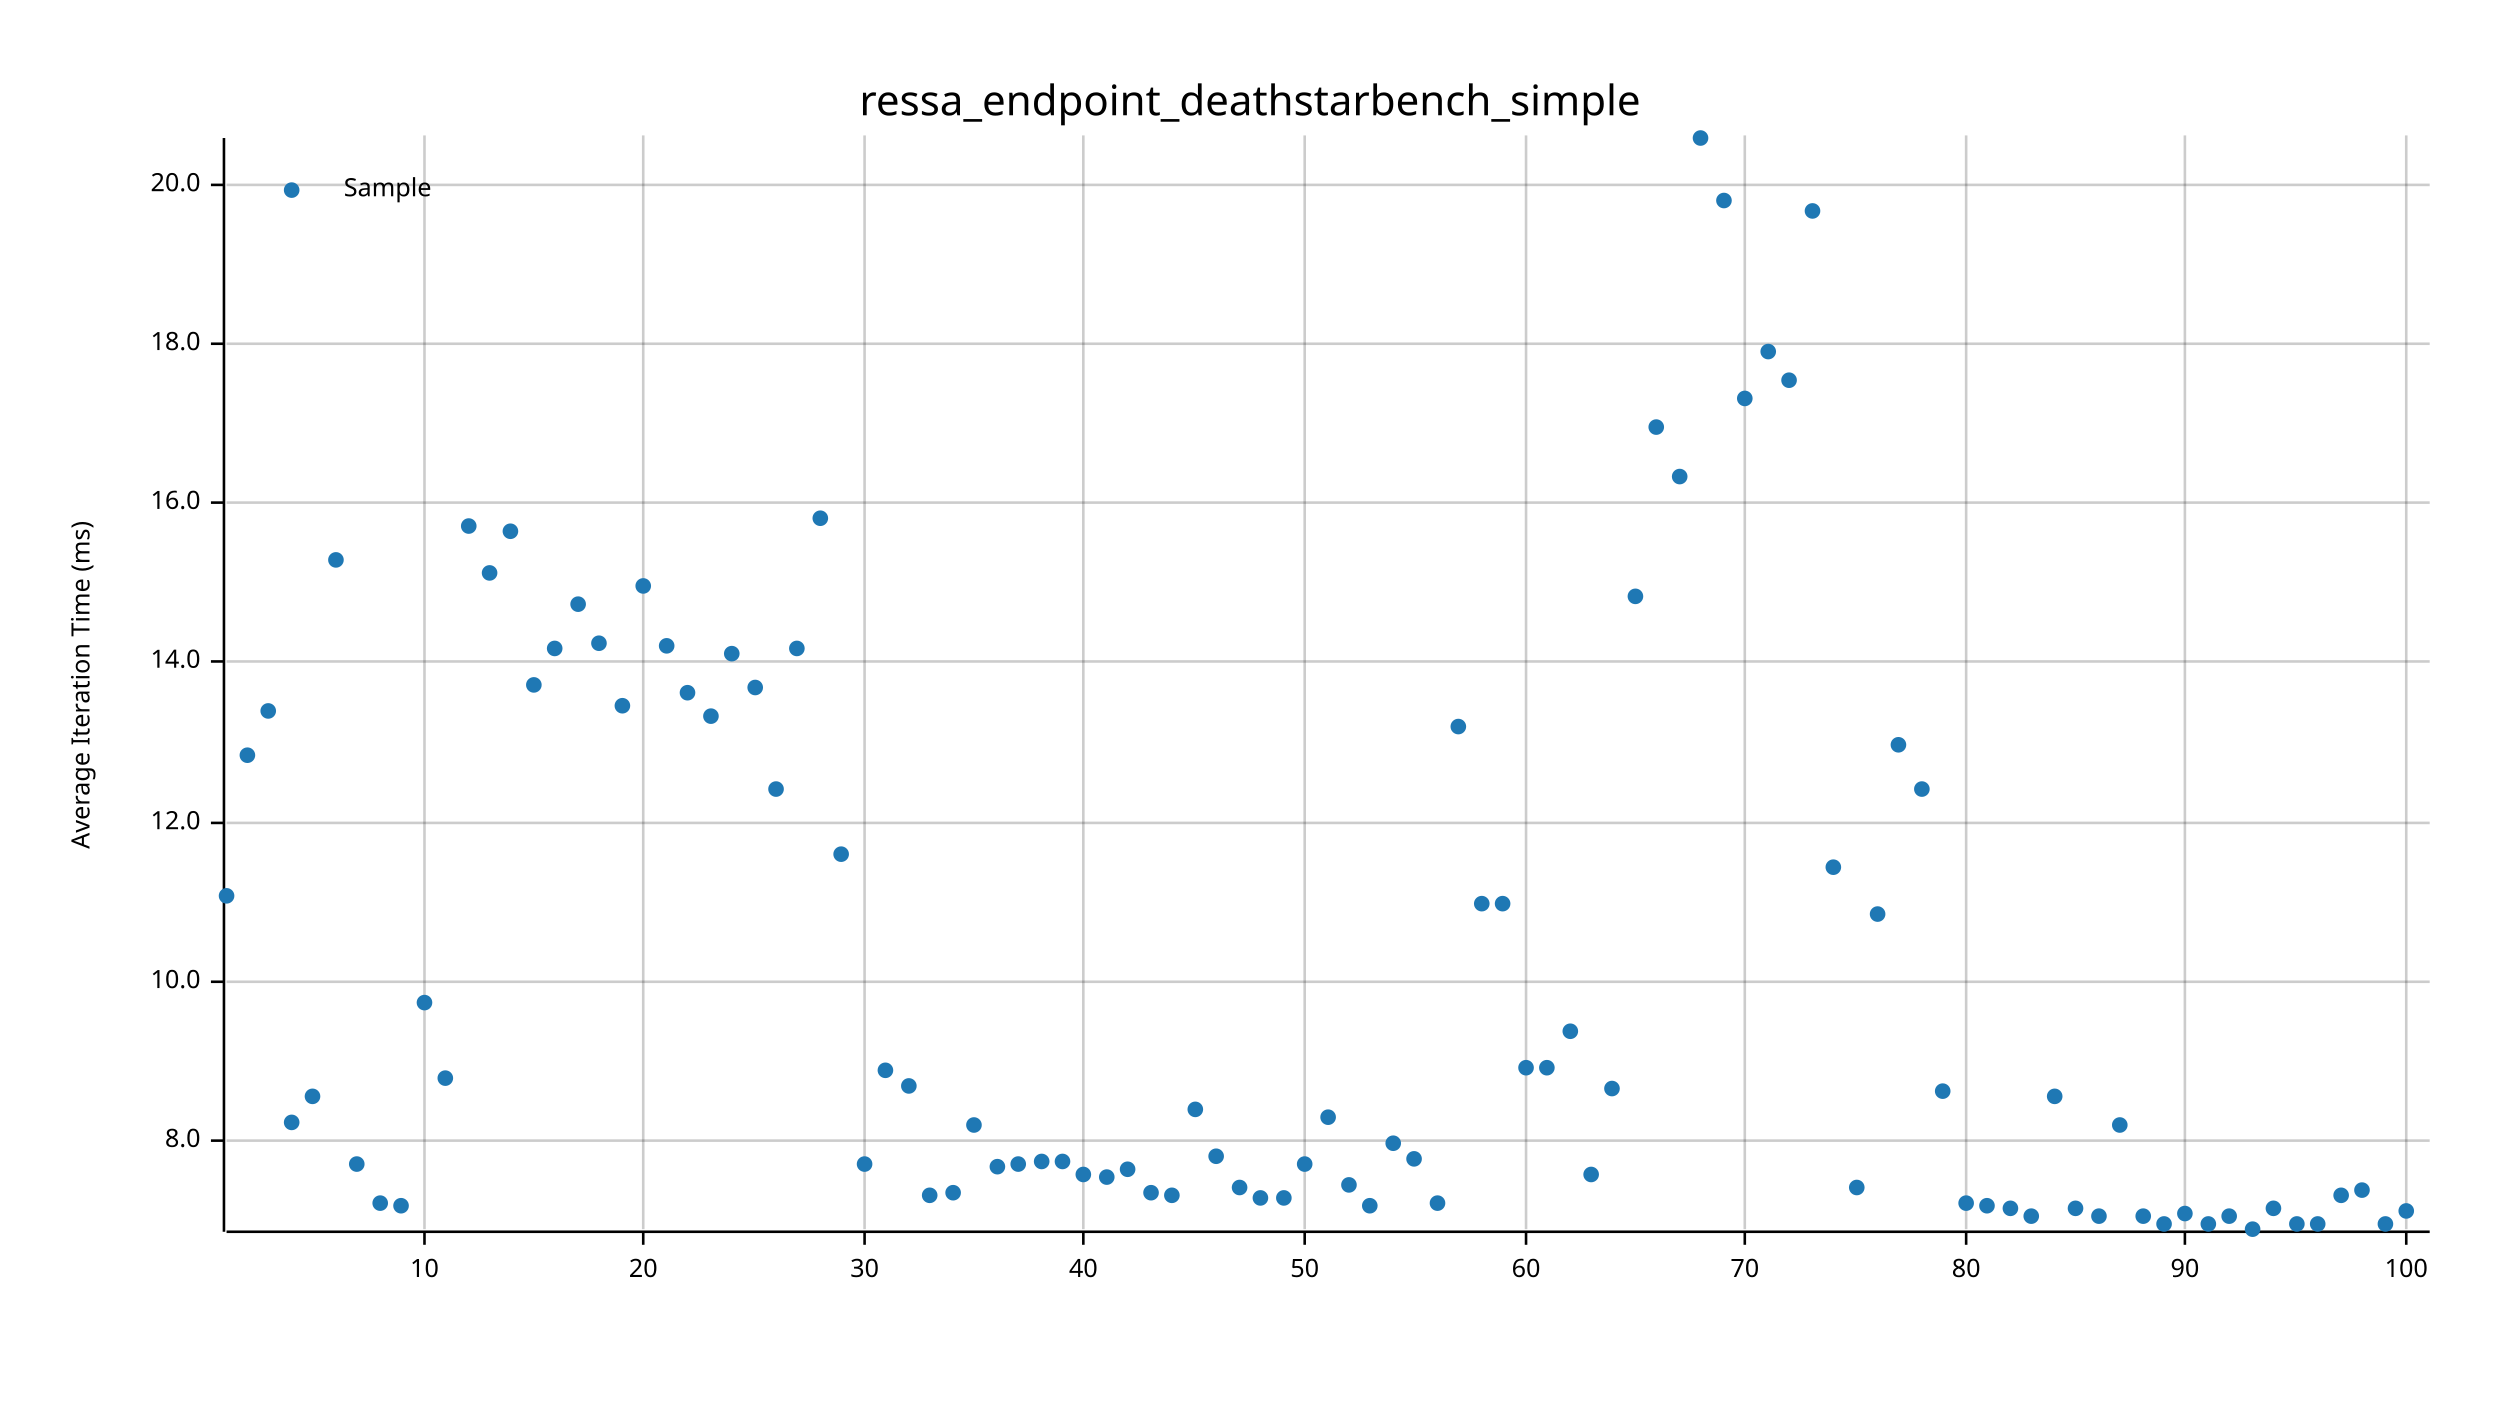
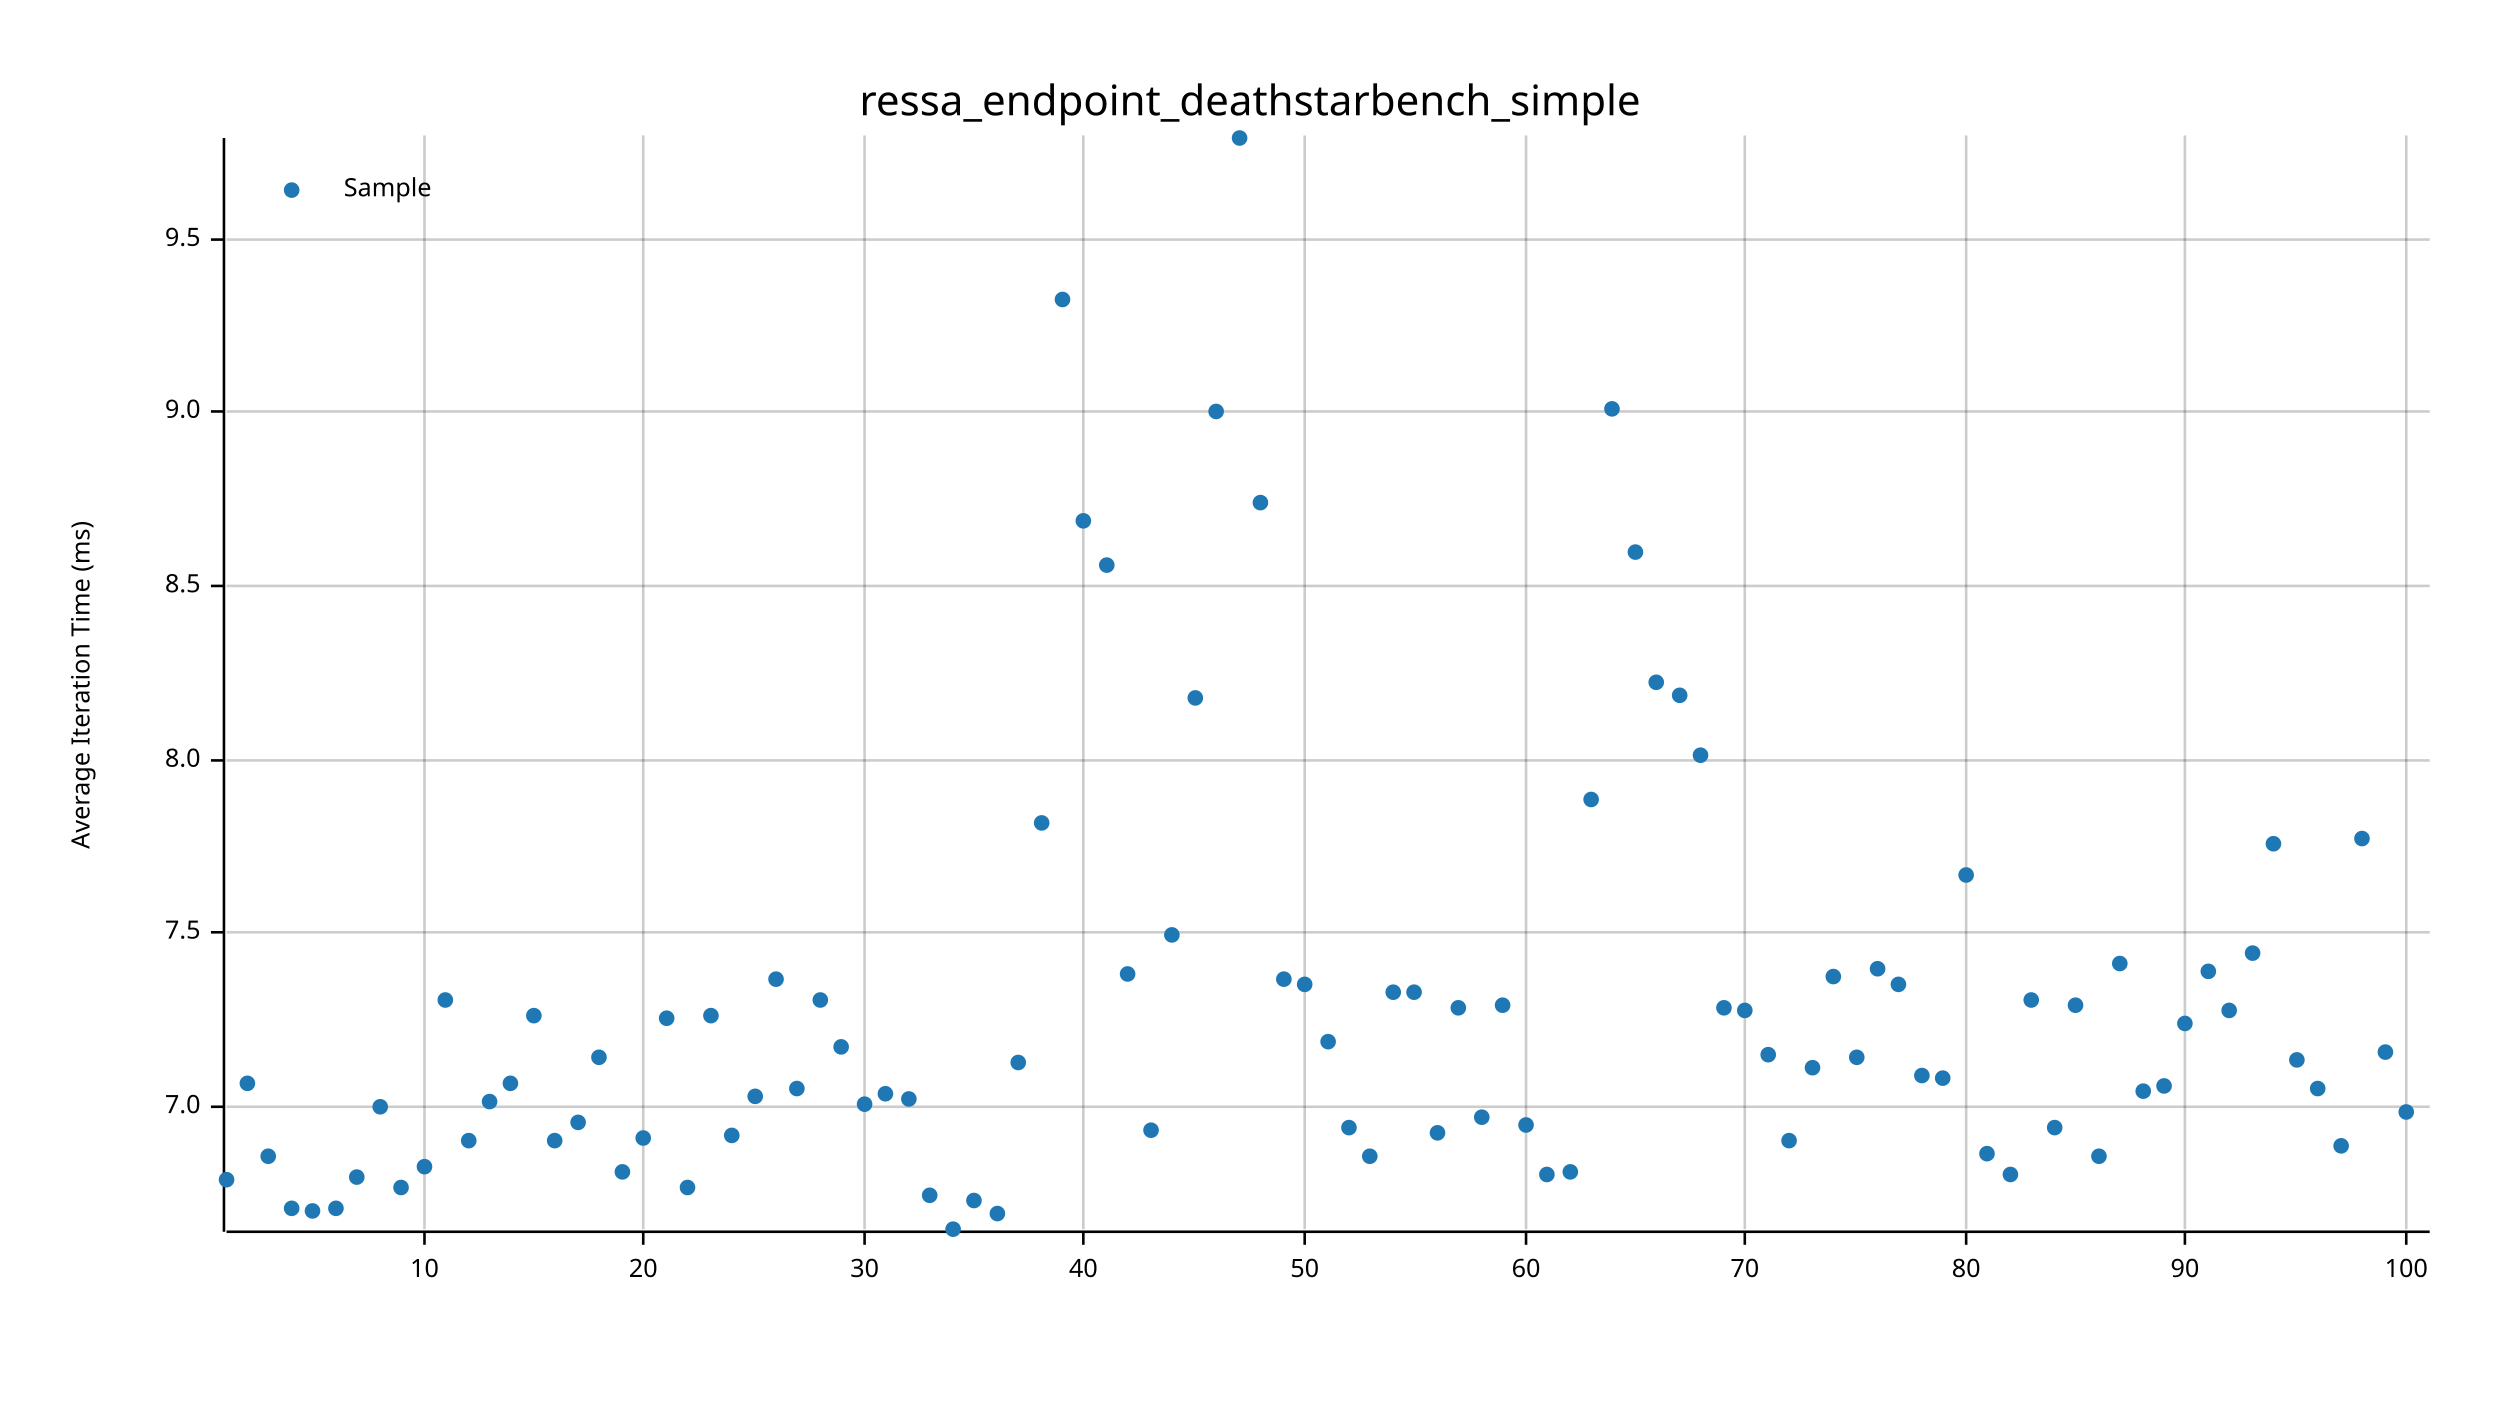
<svg xmlns="http://www.w3.org/2000/svg" width="960" height="540" viewBox="0 0 960 540">
  <text x="480" y="32" dy="0.76em" text-anchor="middle" font-family="sans-serif" font-size="16.129" opacity="1" fill="#000000">
ressa_endpoint_deathstarbench_simple
</text>
  <text x="27" y="263" dy="0.76em" text-anchor="middle" font-family="sans-serif" font-size="9.677" opacity="1" fill="#000000" transform="rotate(270, 27, 263)">
Average Iteration Time (ms)
</text>
  <line opacity="0.2" stroke="#000000" stroke-width="1" x1="163" y1="472" x2="163" y2="52" />
  <line opacity="0.2" stroke="#000000" stroke-width="1" x1="247" y1="472" x2="247" y2="52" />
  <line opacity="0.2" stroke="#000000" stroke-width="1" x1="332" y1="472" x2="332" y2="52" />
  <line opacity="0.2" stroke="#000000" stroke-width="1" x1="416" y1="472" x2="416" y2="52" />
  <line opacity="0.2" stroke="#000000" stroke-width="1" x1="501" y1="472" x2="501" y2="52" />
  <line opacity="0.2" stroke="#000000" stroke-width="1" x1="586" y1="472" x2="586" y2="52" />
  <line opacity="0.2" stroke="#000000" stroke-width="1" x1="670" y1="472" x2="670" y2="52" />
  <line opacity="0.2" stroke="#000000" stroke-width="1" x1="755" y1="472" x2="755" y2="52" />
  <line opacity="0.2" stroke="#000000" stroke-width="1" x1="839" y1="472" x2="839" y2="52" />
  <line opacity="0.2" stroke="#000000" stroke-width="1" x1="924" y1="472" x2="924" y2="52" />
-   <line opacity="0.2" stroke="#000000" stroke-width="1" x1="87" y1="438" x2="933" y2="438" />
-   <line opacity="0.2" stroke="#000000" stroke-width="1" x1="87" y1="377" x2="933" y2="377" />
-   <line opacity="0.2" stroke="#000000" stroke-width="1" x1="87" y1="316" x2="933" y2="316" />
-   <line opacity="0.2" stroke="#000000" stroke-width="1" x1="87" y1="254" x2="933" y2="254" />
-   <line opacity="0.2" stroke="#000000" stroke-width="1" x1="87" y1="193" x2="933" y2="193" />
-   <line opacity="0.2" stroke="#000000" stroke-width="1" x1="87" y1="132" x2="933" y2="132" />
-   <line opacity="0.2" stroke="#000000" stroke-width="1" x1="87" y1="71" x2="933" y2="71" />
+   <line opacity="0.2" stroke="#000000" stroke-width="1" x1="87" y1="425" x2="933" y2="425" />
+   <line opacity="0.2" stroke="#000000" stroke-width="1" x1="87" y1="358" x2="933" y2="358" />
+   <line opacity="0.2" stroke="#000000" stroke-width="1" x1="87" y1="292" x2="933" y2="292" />
+   <line opacity="0.2" stroke="#000000" stroke-width="1" x1="87" y1="225" x2="933" y2="225" />
+   <line opacity="0.2" stroke="#000000" stroke-width="1" x1="87" y1="158" x2="933" y2="158" />
+   <line opacity="0.2" stroke="#000000" stroke-width="1" x1="87" y1="92" x2="933" y2="92" />
  <polyline fill="none" opacity="1" stroke="#000000" stroke-width="1" points="86,53 86,473 " />
-   <text x="77" y="438" dy="0.5ex" text-anchor="end" font-family="sans-serif" font-size="9.677" opacity="1" fill="#000000">
+   <text x="77" y="425" dy="0.5ex" text-anchor="end" font-family="sans-serif" font-size="9.677" opacity="1" fill="#000000">
+ 7.0
+ </text>
+   <polyline fill="none" opacity="1" stroke="#000000" stroke-width="1" points="81,425 86,425 " />
+   <text x="77" y="358" dy="0.5ex" text-anchor="end" font-family="sans-serif" font-size="9.677" opacity="1" fill="#000000">
+ 7.5
+ </text>
+   <polyline fill="none" opacity="1" stroke="#000000" stroke-width="1" points="81,358 86,358 " />
+   <text x="77" y="292" dy="0.5ex" text-anchor="end" font-family="sans-serif" font-size="9.677" opacity="1" fill="#000000">
8.0
</text>
-   <polyline fill="none" opacity="1" stroke="#000000" stroke-width="1" points="81,438 86,438 " />
-   <text x="77" y="377" dy="0.5ex" text-anchor="end" font-family="sans-serif" font-size="9.677" opacity="1" fill="#000000">
- 10.0
+   <polyline fill="none" opacity="1" stroke="#000000" stroke-width="1" points="81,292 86,292 " />
+   <text x="77" y="225" dy="0.5ex" text-anchor="end" font-family="sans-serif" font-size="9.677" opacity="1" fill="#000000">
+ 8.5
</text>
-   <polyline fill="none" opacity="1" stroke="#000000" stroke-width="1" points="81,377 86,377 " />
-   <text x="77" y="316" dy="0.5ex" text-anchor="end" font-family="sans-serif" font-size="9.677" opacity="1" fill="#000000">
- 12.0
+   <polyline fill="none" opacity="1" stroke="#000000" stroke-width="1" points="81,225 86,225 " />
+   <text x="77" y="158" dy="0.5ex" text-anchor="end" font-family="sans-serif" font-size="9.677" opacity="1" fill="#000000">
+ 9.0
</text>
-   <polyline fill="none" opacity="1" stroke="#000000" stroke-width="1" points="81,316 86,316 " />
-   <text x="77" y="254" dy="0.5ex" text-anchor="end" font-family="sans-serif" font-size="9.677" opacity="1" fill="#000000">
- 14.0
+   <polyline fill="none" opacity="1" stroke="#000000" stroke-width="1" points="81,158 86,158 " />
+   <text x="77" y="92" dy="0.5ex" text-anchor="end" font-family="sans-serif" font-size="9.677" opacity="1" fill="#000000">
+ 9.5
</text>
-   <polyline fill="none" opacity="1" stroke="#000000" stroke-width="1" points="81,254 86,254 " />
-   <text x="77" y="193" dy="0.5ex" text-anchor="end" font-family="sans-serif" font-size="9.677" opacity="1" fill="#000000">
- 16.0
- </text>
-   <polyline fill="none" opacity="1" stroke="#000000" stroke-width="1" points="81,193 86,193 " />
-   <text x="77" y="132" dy="0.5ex" text-anchor="end" font-family="sans-serif" font-size="9.677" opacity="1" fill="#000000">
- 18.0
- </text>
-   <polyline fill="none" opacity="1" stroke="#000000" stroke-width="1" points="81,132 86,132 " />
-   <text x="77" y="71" dy="0.5ex" text-anchor="end" font-family="sans-serif" font-size="9.677" opacity="1" fill="#000000">
- 20.0
- </text>
-   <polyline fill="none" opacity="1" stroke="#000000" stroke-width="1" points="81,71 86,71 " />
+   <polyline fill="none" opacity="1" stroke="#000000" stroke-width="1" points="81,92 86,92 " />
  <polyline fill="none" opacity="1" stroke="#000000" stroke-width="1" points="87,473 933,473 " />
  <text x="163" y="483" dy="0.76em" text-anchor="middle" font-family="sans-serif" font-size="9.677" opacity="1" fill="#000000">
10
</text>
  <polyline fill="none" opacity="1" stroke="#000000" stroke-width="1" points="163,473 163,478 " />
  <text x="247" y="483" dy="0.76em" text-anchor="middle" font-family="sans-serif" font-size="9.677" opacity="1" fill="#000000">
20
</text>
  <polyline fill="none" opacity="1" stroke="#000000" stroke-width="1" points="247,473 247,478 " />
  <text x="332" y="483" dy="0.76em" text-anchor="middle" font-family="sans-serif" font-size="9.677" opacity="1" fill="#000000">
30
</text>
  <polyline fill="none" opacity="1" stroke="#000000" stroke-width="1" points="332,473 332,478 " />
  <text x="416" y="483" dy="0.76em" text-anchor="middle" font-family="sans-serif" font-size="9.677" opacity="1" fill="#000000">
40
</text>
  <polyline fill="none" opacity="1" stroke="#000000" stroke-width="1" points="416,473 416,478 " />
  <text x="501" y="483" dy="0.76em" text-anchor="middle" font-family="sans-serif" font-size="9.677" opacity="1" fill="#000000">
50
</text>
  <polyline fill="none" opacity="1" stroke="#000000" stroke-width="1" points="501,473 501,478 " />
  <text x="586" y="483" dy="0.76em" text-anchor="middle" font-family="sans-serif" font-size="9.677" opacity="1" fill="#000000">
60
</text>
  <polyline fill="none" opacity="1" stroke="#000000" stroke-width="1" points="586,473 586,478 " />
  <text x="670" y="483" dy="0.76em" text-anchor="middle" font-family="sans-serif" font-size="9.677" opacity="1" fill="#000000">
70
</text>
  <polyline fill="none" opacity="1" stroke="#000000" stroke-width="1" points="670,473 670,478 " />
  <text x="755" y="483" dy="0.76em" text-anchor="middle" font-family="sans-serif" font-size="9.677" opacity="1" fill="#000000">
80
</text>
  <polyline fill="none" opacity="1" stroke="#000000" stroke-width="1" points="755,473 755,478 " />
  <text x="839" y="483" dy="0.76em" text-anchor="middle" font-family="sans-serif" font-size="9.677" opacity="1" fill="#000000">
90
</text>
  <polyline fill="none" opacity="1" stroke="#000000" stroke-width="1" points="839,473 839,478 " />
  <text x="924" y="483" dy="0.76em" text-anchor="middle" font-family="sans-serif" font-size="9.677" opacity="1" fill="#000000">
100
</text>
  <polyline fill="none" opacity="1" stroke="#000000" stroke-width="1" points="924,473 924,478 " />
-   <circle cx="87" cy="344" r="3" opacity="1" fill="#1F78B4" stroke="none" stroke-width="1" />
-   <circle cx="95" cy="290" r="3" opacity="1" fill="#1F78B4" stroke="none" stroke-width="1" />
-   <circle cx="103" cy="273" r="3" opacity="1" fill="#1F78B4" stroke="none" stroke-width="1" />
-   <circle cx="112" cy="431" r="3" opacity="1" fill="#1F78B4" stroke="none" stroke-width="1" />
-   <circle cx="120" cy="421" r="3" opacity="1" fill="#1F78B4" stroke="none" stroke-width="1" />
-   <circle cx="129" cy="215" r="3" opacity="1" fill="#1F78B4" stroke="none" stroke-width="1" />
-   <circle cx="137" cy="447" r="3" opacity="1" fill="#1F78B4" stroke="none" stroke-width="1" />
-   <circle cx="146" cy="462" r="3" opacity="1" fill="#1F78B4" stroke="none" stroke-width="1" />
-   <circle cx="154" cy="463" r="3" opacity="1" fill="#1F78B4" stroke="none" stroke-width="1" />
-   <circle cx="163" cy="385" r="3" opacity="1" fill="#1F78B4" stroke="none" stroke-width="1" />
-   <circle cx="171" cy="414" r="3" opacity="1" fill="#1F78B4" stroke="none" stroke-width="1" />
-   <circle cx="180" cy="202" r="3" opacity="1" fill="#1F78B4" stroke="none" stroke-width="1" />
-   <circle cx="188" cy="220" r="3" opacity="1" fill="#1F78B4" stroke="none" stroke-width="1" />
-   <circle cx="196" cy="204" r="3" opacity="1" fill="#1F78B4" stroke="none" stroke-width="1" />
-   <circle cx="205" cy="263" r="3" opacity="1" fill="#1F78B4" stroke="none" stroke-width="1" />
-   <circle cx="213" cy="249" r="3" opacity="1" fill="#1F78B4" stroke="none" stroke-width="1" />
-   <circle cx="222" cy="232" r="3" opacity="1" fill="#1F78B4" stroke="none" stroke-width="1" />
-   <circle cx="230" cy="247" r="3" opacity="1" fill="#1F78B4" stroke="none" stroke-width="1" />
-   <circle cx="239" cy="271" r="3" opacity="1" fill="#1F78B4" stroke="none" stroke-width="1" />
-   <circle cx="247" cy="225" r="3" opacity="1" fill="#1F78B4" stroke="none" stroke-width="1" />
-   <circle cx="256" cy="248" r="3" opacity="1" fill="#1F78B4" stroke="none" stroke-width="1" />
-   <circle cx="264" cy="266" r="3" opacity="1" fill="#1F78B4" stroke="none" stroke-width="1" />
-   <circle cx="273" cy="275" r="3" opacity="1" fill="#1F78B4" stroke="none" stroke-width="1" />
-   <circle cx="281" cy="251" r="3" opacity="1" fill="#1F78B4" stroke="none" stroke-width="1" />
-   <circle cx="290" cy="264" r="3" opacity="1" fill="#1F78B4" stroke="none" stroke-width="1" />
-   <circle cx="298" cy="303" r="3" opacity="1" fill="#1F78B4" stroke="none" stroke-width="1" />
-   <circle cx="306" cy="249" r="3" opacity="1" fill="#1F78B4" stroke="none" stroke-width="1" />
-   <circle cx="315" cy="199" r="3" opacity="1" fill="#1F78B4" stroke="none" stroke-width="1" />
-   <circle cx="323" cy="328" r="3" opacity="1" fill="#1F78B4" stroke="none" stroke-width="1" />
-   <circle cx="332" cy="447" r="3" opacity="1" fill="#1F78B4" stroke="none" stroke-width="1" />
-   <circle cx="340" cy="411" r="3" opacity="1" fill="#1F78B4" stroke="none" stroke-width="1" />
-   <circle cx="349" cy="417" r="3" opacity="1" fill="#1F78B4" stroke="none" stroke-width="1" />
+   <circle cx="87" cy="453" r="3" opacity="1" fill="#1F78B4" stroke="none" stroke-width="1" />
+   <circle cx="95" cy="416" r="3" opacity="1" fill="#1F78B4" stroke="none" stroke-width="1" />
+   <circle cx="103" cy="444" r="3" opacity="1" fill="#1F78B4" stroke="none" stroke-width="1" />
+   <circle cx="112" cy="464" r="3" opacity="1" fill="#1F78B4" stroke="none" stroke-width="1" />
+   <circle cx="120" cy="465" r="3" opacity="1" fill="#1F78B4" stroke="none" stroke-width="1" />
+   <circle cx="129" cy="464" r="3" opacity="1" fill="#1F78B4" stroke="none" stroke-width="1" />
+   <circle cx="137" cy="452" r="3" opacity="1" fill="#1F78B4" stroke="none" stroke-width="1" />
+   <circle cx="146" cy="425" r="3" opacity="1" fill="#1F78B4" stroke="none" stroke-width="1" />
+   <circle cx="154" cy="456" r="3" opacity="1" fill="#1F78B4" stroke="none" stroke-width="1" />
+   <circle cx="163" cy="448" r="3" opacity="1" fill="#1F78B4" stroke="none" stroke-width="1" />
+   <circle cx="171" cy="384" r="3" opacity="1" fill="#1F78B4" stroke="none" stroke-width="1" />
+   <circle cx="180" cy="438" r="3" opacity="1" fill="#1F78B4" stroke="none" stroke-width="1" />
+   <circle cx="188" cy="423" r="3" opacity="1" fill="#1F78B4" stroke="none" stroke-width="1" />
+   <circle cx="196" cy="416" r="3" opacity="1" fill="#1F78B4" stroke="none" stroke-width="1" />
+   <circle cx="205" cy="390" r="3" opacity="1" fill="#1F78B4" stroke="none" stroke-width="1" />
+   <circle cx="213" cy="438" r="3" opacity="1" fill="#1F78B4" stroke="none" stroke-width="1" />
+   <circle cx="222" cy="431" r="3" opacity="1" fill="#1F78B4" stroke="none" stroke-width="1" />
+   <circle cx="230" cy="406" r="3" opacity="1" fill="#1F78B4" stroke="none" stroke-width="1" />
+   <circle cx="239" cy="450" r="3" opacity="1" fill="#1F78B4" stroke="none" stroke-width="1" />
+   <circle cx="247" cy="437" r="3" opacity="1" fill="#1F78B4" stroke="none" stroke-width="1" />
+   <circle cx="256" cy="391" r="3" opacity="1" fill="#1F78B4" stroke="none" stroke-width="1" />
+   <circle cx="264" cy="456" r="3" opacity="1" fill="#1F78B4" stroke="none" stroke-width="1" />
+   <circle cx="273" cy="390" r="3" opacity="1" fill="#1F78B4" stroke="none" stroke-width="1" />
+   <circle cx="281" cy="436" r="3" opacity="1" fill="#1F78B4" stroke="none" stroke-width="1" />
+   <circle cx="290" cy="421" r="3" opacity="1" fill="#1F78B4" stroke="none" stroke-width="1" />
+   <circle cx="298" cy="376" r="3" opacity="1" fill="#1F78B4" stroke="none" stroke-width="1" />
+   <circle cx="306" cy="418" r="3" opacity="1" fill="#1F78B4" stroke="none" stroke-width="1" />
+   <circle cx="315" cy="384" r="3" opacity="1" fill="#1F78B4" stroke="none" stroke-width="1" />
+   <circle cx="323" cy="402" r="3" opacity="1" fill="#1F78B4" stroke="none" stroke-width="1" />
+   <circle cx="332" cy="424" r="3" opacity="1" fill="#1F78B4" stroke="none" stroke-width="1" />
+   <circle cx="340" cy="420" r="3" opacity="1" fill="#1F78B4" stroke="none" stroke-width="1" />
+   <circle cx="349" cy="422" r="3" opacity="1" fill="#1F78B4" stroke="none" stroke-width="1" />
  <circle cx="357" cy="459" r="3" opacity="1" fill="#1F78B4" stroke="none" stroke-width="1" />
-   <circle cx="366" cy="458" r="3" opacity="1" fill="#1F78B4" stroke="none" stroke-width="1" />
-   <circle cx="374" cy="432" r="3" opacity="1" fill="#1F78B4" stroke="none" stroke-width="1" />
-   <circle cx="383" cy="448" r="3" opacity="1" fill="#1F78B4" stroke="none" stroke-width="1" />
-   <circle cx="391" cy="447" r="3" opacity="1" fill="#1F78B4" stroke="none" stroke-width="1" />
-   <circle cx="400" cy="446" r="3" opacity="1" fill="#1F78B4" stroke="none" stroke-width="1" />
-   <circle cx="408" cy="446" r="3" opacity="1" fill="#1F78B4" stroke="none" stroke-width="1" />
-   <circle cx="416" cy="451" r="3" opacity="1" fill="#1F78B4" stroke="none" stroke-width="1" />
-   <circle cx="425" cy="452" r="3" opacity="1" fill="#1F78B4" stroke="none" stroke-width="1" />
-   <circle cx="433" cy="449" r="3" opacity="1" fill="#1F78B4" stroke="none" stroke-width="1" />
-   <circle cx="442" cy="458" r="3" opacity="1" fill="#1F78B4" stroke="none" stroke-width="1" />
-   <circle cx="450" cy="459" r="3" opacity="1" fill="#1F78B4" stroke="none" stroke-width="1" />
-   <circle cx="459" cy="426" r="3" opacity="1" fill="#1F78B4" stroke="none" stroke-width="1" />
-   <circle cx="467" cy="444" r="3" opacity="1" fill="#1F78B4" stroke="none" stroke-width="1" />
-   <circle cx="476" cy="456" r="3" opacity="1" fill="#1F78B4" stroke="none" stroke-width="1" />
-   <circle cx="484" cy="460" r="3" opacity="1" fill="#1F78B4" stroke="none" stroke-width="1" />
-   <circle cx="493" cy="460" r="3" opacity="1" fill="#1F78B4" stroke="none" stroke-width="1" />
-   <circle cx="501" cy="447" r="3" opacity="1" fill="#1F78B4" stroke="none" stroke-width="1" />
-   <circle cx="510" cy="429" r="3" opacity="1" fill="#1F78B4" stroke="none" stroke-width="1" />
-   <circle cx="518" cy="455" r="3" opacity="1" fill="#1F78B4" stroke="none" stroke-width="1" />
-   <circle cx="526" cy="463" r="3" opacity="1" fill="#1F78B4" stroke="none" stroke-width="1" />
-   <circle cx="535" cy="439" r="3" opacity="1" fill="#1F78B4" stroke="none" stroke-width="1" />
-   <circle cx="543" cy="445" r="3" opacity="1" fill="#1F78B4" stroke="none" stroke-width="1" />
-   <circle cx="552" cy="462" r="3" opacity="1" fill="#1F78B4" stroke="none" stroke-width="1" />
-   <circle cx="560" cy="279" r="3" opacity="1" fill="#1F78B4" stroke="none" stroke-width="1" />
-   <circle cx="569" cy="347" r="3" opacity="1" fill="#1F78B4" stroke="none" stroke-width="1" />
-   <circle cx="577" cy="347" r="3" opacity="1" fill="#1F78B4" stroke="none" stroke-width="1" />
-   <circle cx="586" cy="410" r="3" opacity="1" fill="#1F78B4" stroke="none" stroke-width="1" />
-   <circle cx="594" cy="410" r="3" opacity="1" fill="#1F78B4" stroke="none" stroke-width="1" />
-   <circle cx="603" cy="396" r="3" opacity="1" fill="#1F78B4" stroke="none" stroke-width="1" />
-   <circle cx="611" cy="451" r="3" opacity="1" fill="#1F78B4" stroke="none" stroke-width="1" />
-   <circle cx="619" cy="418" r="3" opacity="1" fill="#1F78B4" stroke="none" stroke-width="1" />
-   <circle cx="628" cy="229" r="3" opacity="1" fill="#1F78B4" stroke="none" stroke-width="1" />
-   <circle cx="636" cy="164" r="3" opacity="1" fill="#1F78B4" stroke="none" stroke-width="1" />
-   <circle cx="645" cy="183" r="3" opacity="1" fill="#1F78B4" stroke="none" stroke-width="1" />
-   <circle cx="653" cy="53" r="3" opacity="1" fill="#1F78B4" stroke="none" stroke-width="1" />
-   <circle cx="662" cy="77" r="3" opacity="1" fill="#1F78B4" stroke="none" stroke-width="1" />
-   <circle cx="670" cy="153" r="3" opacity="1" fill="#1F78B4" stroke="none" stroke-width="1" />
-   <circle cx="679" cy="135" r="3" opacity="1" fill="#1F78B4" stroke="none" stroke-width="1" />
-   <circle cx="687" cy="146" r="3" opacity="1" fill="#1F78B4" stroke="none" stroke-width="1" />
-   <circle cx="696" cy="81" r="3" opacity="1" fill="#1F78B4" stroke="none" stroke-width="1" />
-   <circle cx="704" cy="333" r="3" opacity="1" fill="#1F78B4" stroke="none" stroke-width="1" />
-   <circle cx="713" cy="456" r="3" opacity="1" fill="#1F78B4" stroke="none" stroke-width="1" />
-   <circle cx="721" cy="351" r="3" opacity="1" fill="#1F78B4" stroke="none" stroke-width="1" />
-   <circle cx="729" cy="286" r="3" opacity="1" fill="#1F78B4" stroke="none" stroke-width="1" />
-   <circle cx="738" cy="303" r="3" opacity="1" fill="#1F78B4" stroke="none" stroke-width="1" />
-   <circle cx="746" cy="419" r="3" opacity="1" fill="#1F78B4" stroke="none" stroke-width="1" />
-   <circle cx="755" cy="462" r="3" opacity="1" fill="#1F78B4" stroke="none" stroke-width="1" />
-   <circle cx="763" cy="463" r="3" opacity="1" fill="#1F78B4" stroke="none" stroke-width="1" />
-   <circle cx="772" cy="464" r="3" opacity="1" fill="#1F78B4" stroke="none" stroke-width="1" />
-   <circle cx="780" cy="467" r="3" opacity="1" fill="#1F78B4" stroke="none" stroke-width="1" />
-   <circle cx="789" cy="421" r="3" opacity="1" fill="#1F78B4" stroke="none" stroke-width="1" />
-   <circle cx="797" cy="464" r="3" opacity="1" fill="#1F78B4" stroke="none" stroke-width="1" />
-   <circle cx="806" cy="467" r="3" opacity="1" fill="#1F78B4" stroke="none" stroke-width="1" />
-   <circle cx="814" cy="432" r="3" opacity="1" fill="#1F78B4" stroke="none" stroke-width="1" />
-   <circle cx="823" cy="467" r="3" opacity="1" fill="#1F78B4" stroke="none" stroke-width="1" />
-   <circle cx="831" cy="470" r="3" opacity="1" fill="#1F78B4" stroke="none" stroke-width="1" />
-   <circle cx="839" cy="466" r="3" opacity="1" fill="#1F78B4" stroke="none" stroke-width="1" />
-   <circle cx="848" cy="470" r="3" opacity="1" fill="#1F78B4" stroke="none" stroke-width="1" />
-   <circle cx="856" cy="467" r="3" opacity="1" fill="#1F78B4" stroke="none" stroke-width="1" />
-   <circle cx="865" cy="472" r="3" opacity="1" fill="#1F78B4" stroke="none" stroke-width="1" />
-   <circle cx="873" cy="464" r="3" opacity="1" fill="#1F78B4" stroke="none" stroke-width="1" />
-   <circle cx="882" cy="470" r="3" opacity="1" fill="#1F78B4" stroke="none" stroke-width="1" />
-   <circle cx="890" cy="470" r="3" opacity="1" fill="#1F78B4" stroke="none" stroke-width="1" />
-   <circle cx="899" cy="459" r="3" opacity="1" fill="#1F78B4" stroke="none" stroke-width="1" />
-   <circle cx="907" cy="457" r="3" opacity="1" fill="#1F78B4" stroke="none" stroke-width="1" />
-   <circle cx="916" cy="470" r="3" opacity="1" fill="#1F78B4" stroke="none" stroke-width="1" />
-   <circle cx="924" cy="465" r="3" opacity="1" fill="#1F78B4" stroke="none" stroke-width="1" />
+   <circle cx="366" cy="472" r="3" opacity="1" fill="#1F78B4" stroke="none" stroke-width="1" />
+   <circle cx="374" cy="461" r="3" opacity="1" fill="#1F78B4" stroke="none" stroke-width="1" />
+   <circle cx="383" cy="466" r="3" opacity="1" fill="#1F78B4" stroke="none" stroke-width="1" />
+   <circle cx="391" cy="408" r="3" opacity="1" fill="#1F78B4" stroke="none" stroke-width="1" />
+   <circle cx="400" cy="316" r="3" opacity="1" fill="#1F78B4" stroke="none" stroke-width="1" />
+   <circle cx="408" cy="115" r="3" opacity="1" fill="#1F78B4" stroke="none" stroke-width="1" />
+   <circle cx="416" cy="200" r="3" opacity="1" fill="#1F78B4" stroke="none" stroke-width="1" />
+   <circle cx="425" cy="217" r="3" opacity="1" fill="#1F78B4" stroke="none" stroke-width="1" />
+   <circle cx="433" cy="374" r="3" opacity="1" fill="#1F78B4" stroke="none" stroke-width="1" />
+   <circle cx="442" cy="434" r="3" opacity="1" fill="#1F78B4" stroke="none" stroke-width="1" />
+   <circle cx="450" cy="359" r="3" opacity="1" fill="#1F78B4" stroke="none" stroke-width="1" />
+   <circle cx="459" cy="268" r="3" opacity="1" fill="#1F78B4" stroke="none" stroke-width="1" />
+   <circle cx="467" cy="158" r="3" opacity="1" fill="#1F78B4" stroke="none" stroke-width="1" />
+   <circle cx="476" cy="53" r="3" opacity="1" fill="#1F78B4" stroke="none" stroke-width="1" />
+   <circle cx="484" cy="193" r="3" opacity="1" fill="#1F78B4" stroke="none" stroke-width="1" />
+   <circle cx="493" cy="376" r="3" opacity="1" fill="#1F78B4" stroke="none" stroke-width="1" />
+   <circle cx="501" cy="378" r="3" opacity="1" fill="#1F78B4" stroke="none" stroke-width="1" />
+   <circle cx="510" cy="400" r="3" opacity="1" fill="#1F78B4" stroke="none" stroke-width="1" />
+   <circle cx="518" cy="433" r="3" opacity="1" fill="#1F78B4" stroke="none" stroke-width="1" />
+   <circle cx="526" cy="444" r="3" opacity="1" fill="#1F78B4" stroke="none" stroke-width="1" />
+   <circle cx="535" cy="381" r="3" opacity="1" fill="#1F78B4" stroke="none" stroke-width="1" />
+   <circle cx="543" cy="381" r="3" opacity="1" fill="#1F78B4" stroke="none" stroke-width="1" />
+   <circle cx="552" cy="435" r="3" opacity="1" fill="#1F78B4" stroke="none" stroke-width="1" />
+   <circle cx="560" cy="387" r="3" opacity="1" fill="#1F78B4" stroke="none" stroke-width="1" />
+   <circle cx="569" cy="429" r="3" opacity="1" fill="#1F78B4" stroke="none" stroke-width="1" />
+   <circle cx="577" cy="386" r="3" opacity="1" fill="#1F78B4" stroke="none" stroke-width="1" />
+   <circle cx="586" cy="432" r="3" opacity="1" fill="#1F78B4" stroke="none" stroke-width="1" />
+   <circle cx="594" cy="451" r="3" opacity="1" fill="#1F78B4" stroke="none" stroke-width="1" />
+   <circle cx="603" cy="450" r="3" opacity="1" fill="#1F78B4" stroke="none" stroke-width="1" />
+   <circle cx="611" cy="307" r="3" opacity="1" fill="#1F78B4" stroke="none" stroke-width="1" />
+   <circle cx="619" cy="157" r="3" opacity="1" fill="#1F78B4" stroke="none" stroke-width="1" />
+   <circle cx="628" cy="212" r="3" opacity="1" fill="#1F78B4" stroke="none" stroke-width="1" />
+   <circle cx="636" cy="262" r="3" opacity="1" fill="#1F78B4" stroke="none" stroke-width="1" />
+   <circle cx="645" cy="267" r="3" opacity="1" fill="#1F78B4" stroke="none" stroke-width="1" />
+   <circle cx="653" cy="290" r="3" opacity="1" fill="#1F78B4" stroke="none" stroke-width="1" />
+   <circle cx="662" cy="387" r="3" opacity="1" fill="#1F78B4" stroke="none" stroke-width="1" />
+   <circle cx="670" cy="388" r="3" opacity="1" fill="#1F78B4" stroke="none" stroke-width="1" />
+   <circle cx="679" cy="405" r="3" opacity="1" fill="#1F78B4" stroke="none" stroke-width="1" />
+   <circle cx="687" cy="438" r="3" opacity="1" fill="#1F78B4" stroke="none" stroke-width="1" />
+   <circle cx="696" cy="410" r="3" opacity="1" fill="#1F78B4" stroke="none" stroke-width="1" />
+   <circle cx="704" cy="375" r="3" opacity="1" fill="#1F78B4" stroke="none" stroke-width="1" />
+   <circle cx="713" cy="406" r="3" opacity="1" fill="#1F78B4" stroke="none" stroke-width="1" />
+   <circle cx="721" cy="372" r="3" opacity="1" fill="#1F78B4" stroke="none" stroke-width="1" />
+   <circle cx="729" cy="378" r="3" opacity="1" fill="#1F78B4" stroke="none" stroke-width="1" />
+   <circle cx="738" cy="413" r="3" opacity="1" fill="#1F78B4" stroke="none" stroke-width="1" />
+   <circle cx="746" cy="414" r="3" opacity="1" fill="#1F78B4" stroke="none" stroke-width="1" />
+   <circle cx="755" cy="336" r="3" opacity="1" fill="#1F78B4" stroke="none" stroke-width="1" />
+   <circle cx="763" cy="443" r="3" opacity="1" fill="#1F78B4" stroke="none" stroke-width="1" />
+   <circle cx="772" cy="451" r="3" opacity="1" fill="#1F78B4" stroke="none" stroke-width="1" />
+   <circle cx="780" cy="384" r="3" opacity="1" fill="#1F78B4" stroke="none" stroke-width="1" />
+   <circle cx="789" cy="433" r="3" opacity="1" fill="#1F78B4" stroke="none" stroke-width="1" />
+   <circle cx="797" cy="386" r="3" opacity="1" fill="#1F78B4" stroke="none" stroke-width="1" />
+   <circle cx="806" cy="444" r="3" opacity="1" fill="#1F78B4" stroke="none" stroke-width="1" />
+   <circle cx="814" cy="370" r="3" opacity="1" fill="#1F78B4" stroke="none" stroke-width="1" />
+   <circle cx="823" cy="419" r="3" opacity="1" fill="#1F78B4" stroke="none" stroke-width="1" />
+   <circle cx="831" cy="417" r="3" opacity="1" fill="#1F78B4" stroke="none" stroke-width="1" />
+   <circle cx="839" cy="393" r="3" opacity="1" fill="#1F78B4" stroke="none" stroke-width="1" />
+   <circle cx="848" cy="373" r="3" opacity="1" fill="#1F78B4" stroke="none" stroke-width="1" />
+   <circle cx="856" cy="388" r="3" opacity="1" fill="#1F78B4" stroke="none" stroke-width="1" />
+   <circle cx="865" cy="366" r="3" opacity="1" fill="#1F78B4" stroke="none" stroke-width="1" />
+   <circle cx="873" cy="324" r="3" opacity="1" fill="#1F78B4" stroke="none" stroke-width="1" />
+   <circle cx="882" cy="407" r="3" opacity="1" fill="#1F78B4" stroke="none" stroke-width="1" />
+   <circle cx="890" cy="418" r="3" opacity="1" fill="#1F78B4" stroke="none" stroke-width="1" />
+   <circle cx="899" cy="440" r="3" opacity="1" fill="#1F78B4" stroke="none" stroke-width="1" />
+   <circle cx="907" cy="322" r="3" opacity="1" fill="#1F78B4" stroke="none" stroke-width="1" />
+   <circle cx="916" cy="404" r="3" opacity="1" fill="#1F78B4" stroke="none" stroke-width="1" />
+   <circle cx="924" cy="427" r="3" opacity="1" fill="#1F78B4" stroke="none" stroke-width="1" />
  <text x="132" y="68" dy="0.76em" text-anchor="start" font-family="sans-serif" font-size="9.677" opacity="1" fill="#000000">
Sample
</text>
  <circle cx="112" cy="73" r="3" opacity="1" fill="#1F78B4" stroke="none" stroke-width="1" />
</svg>
